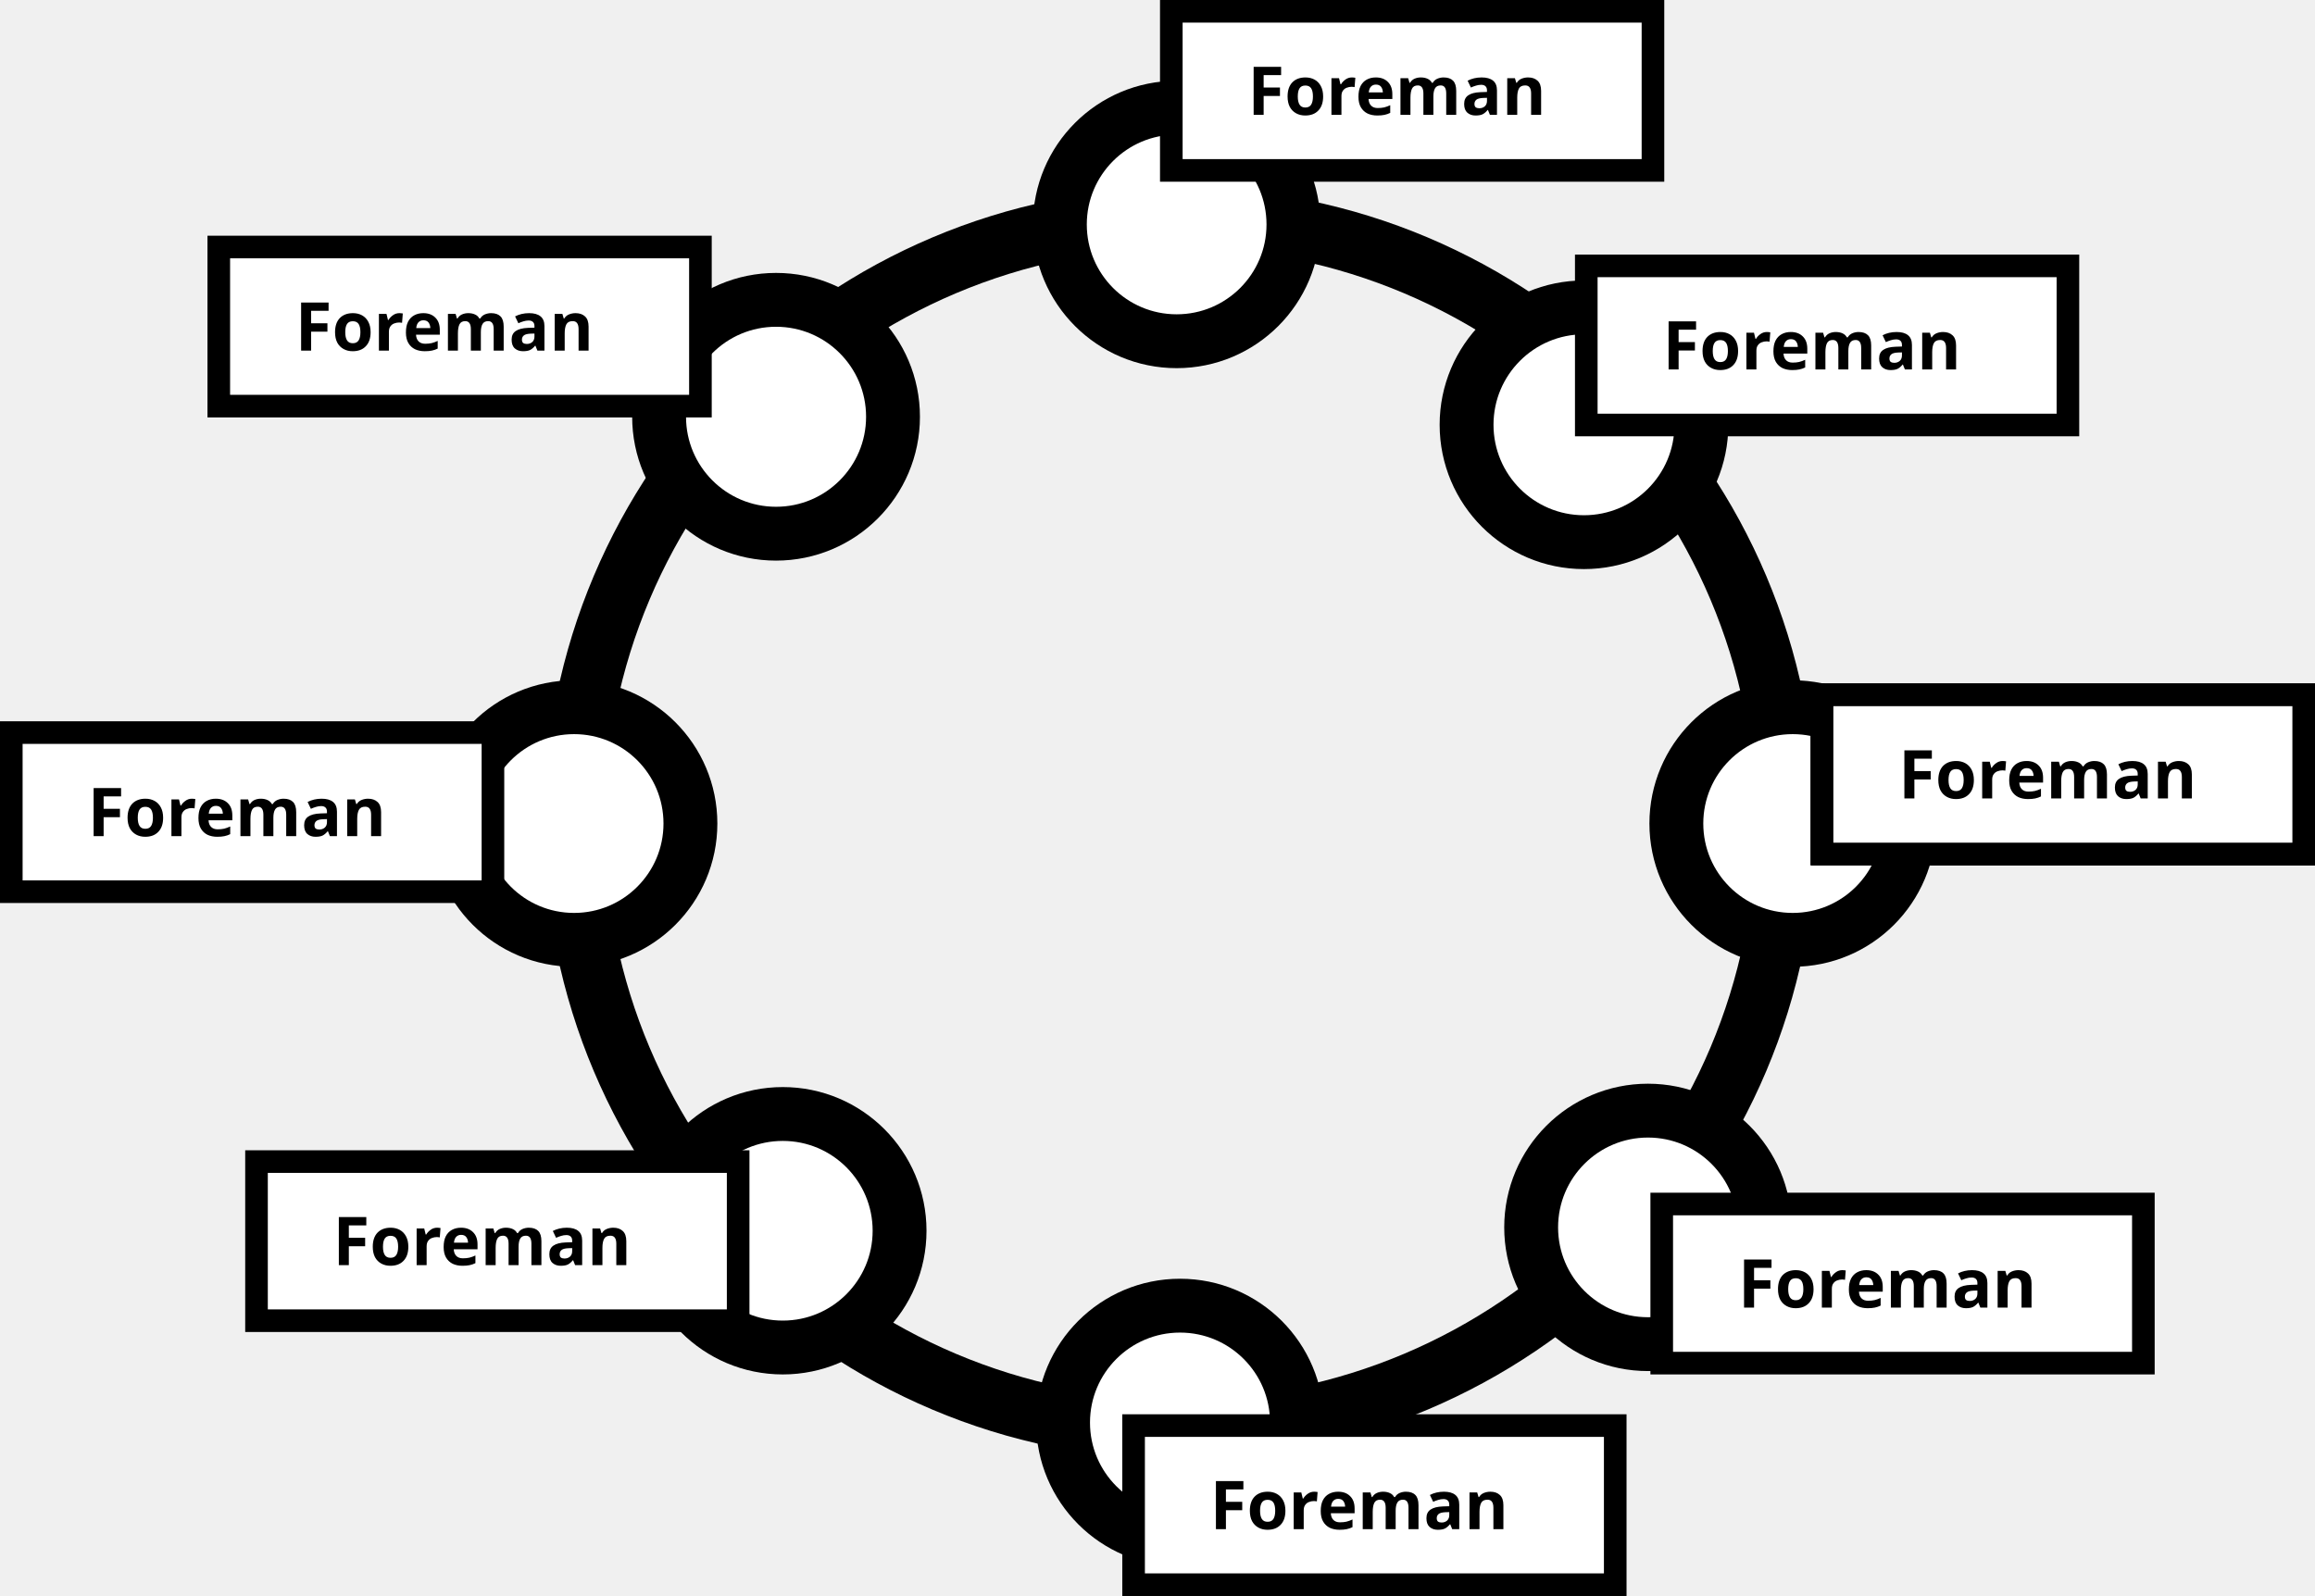
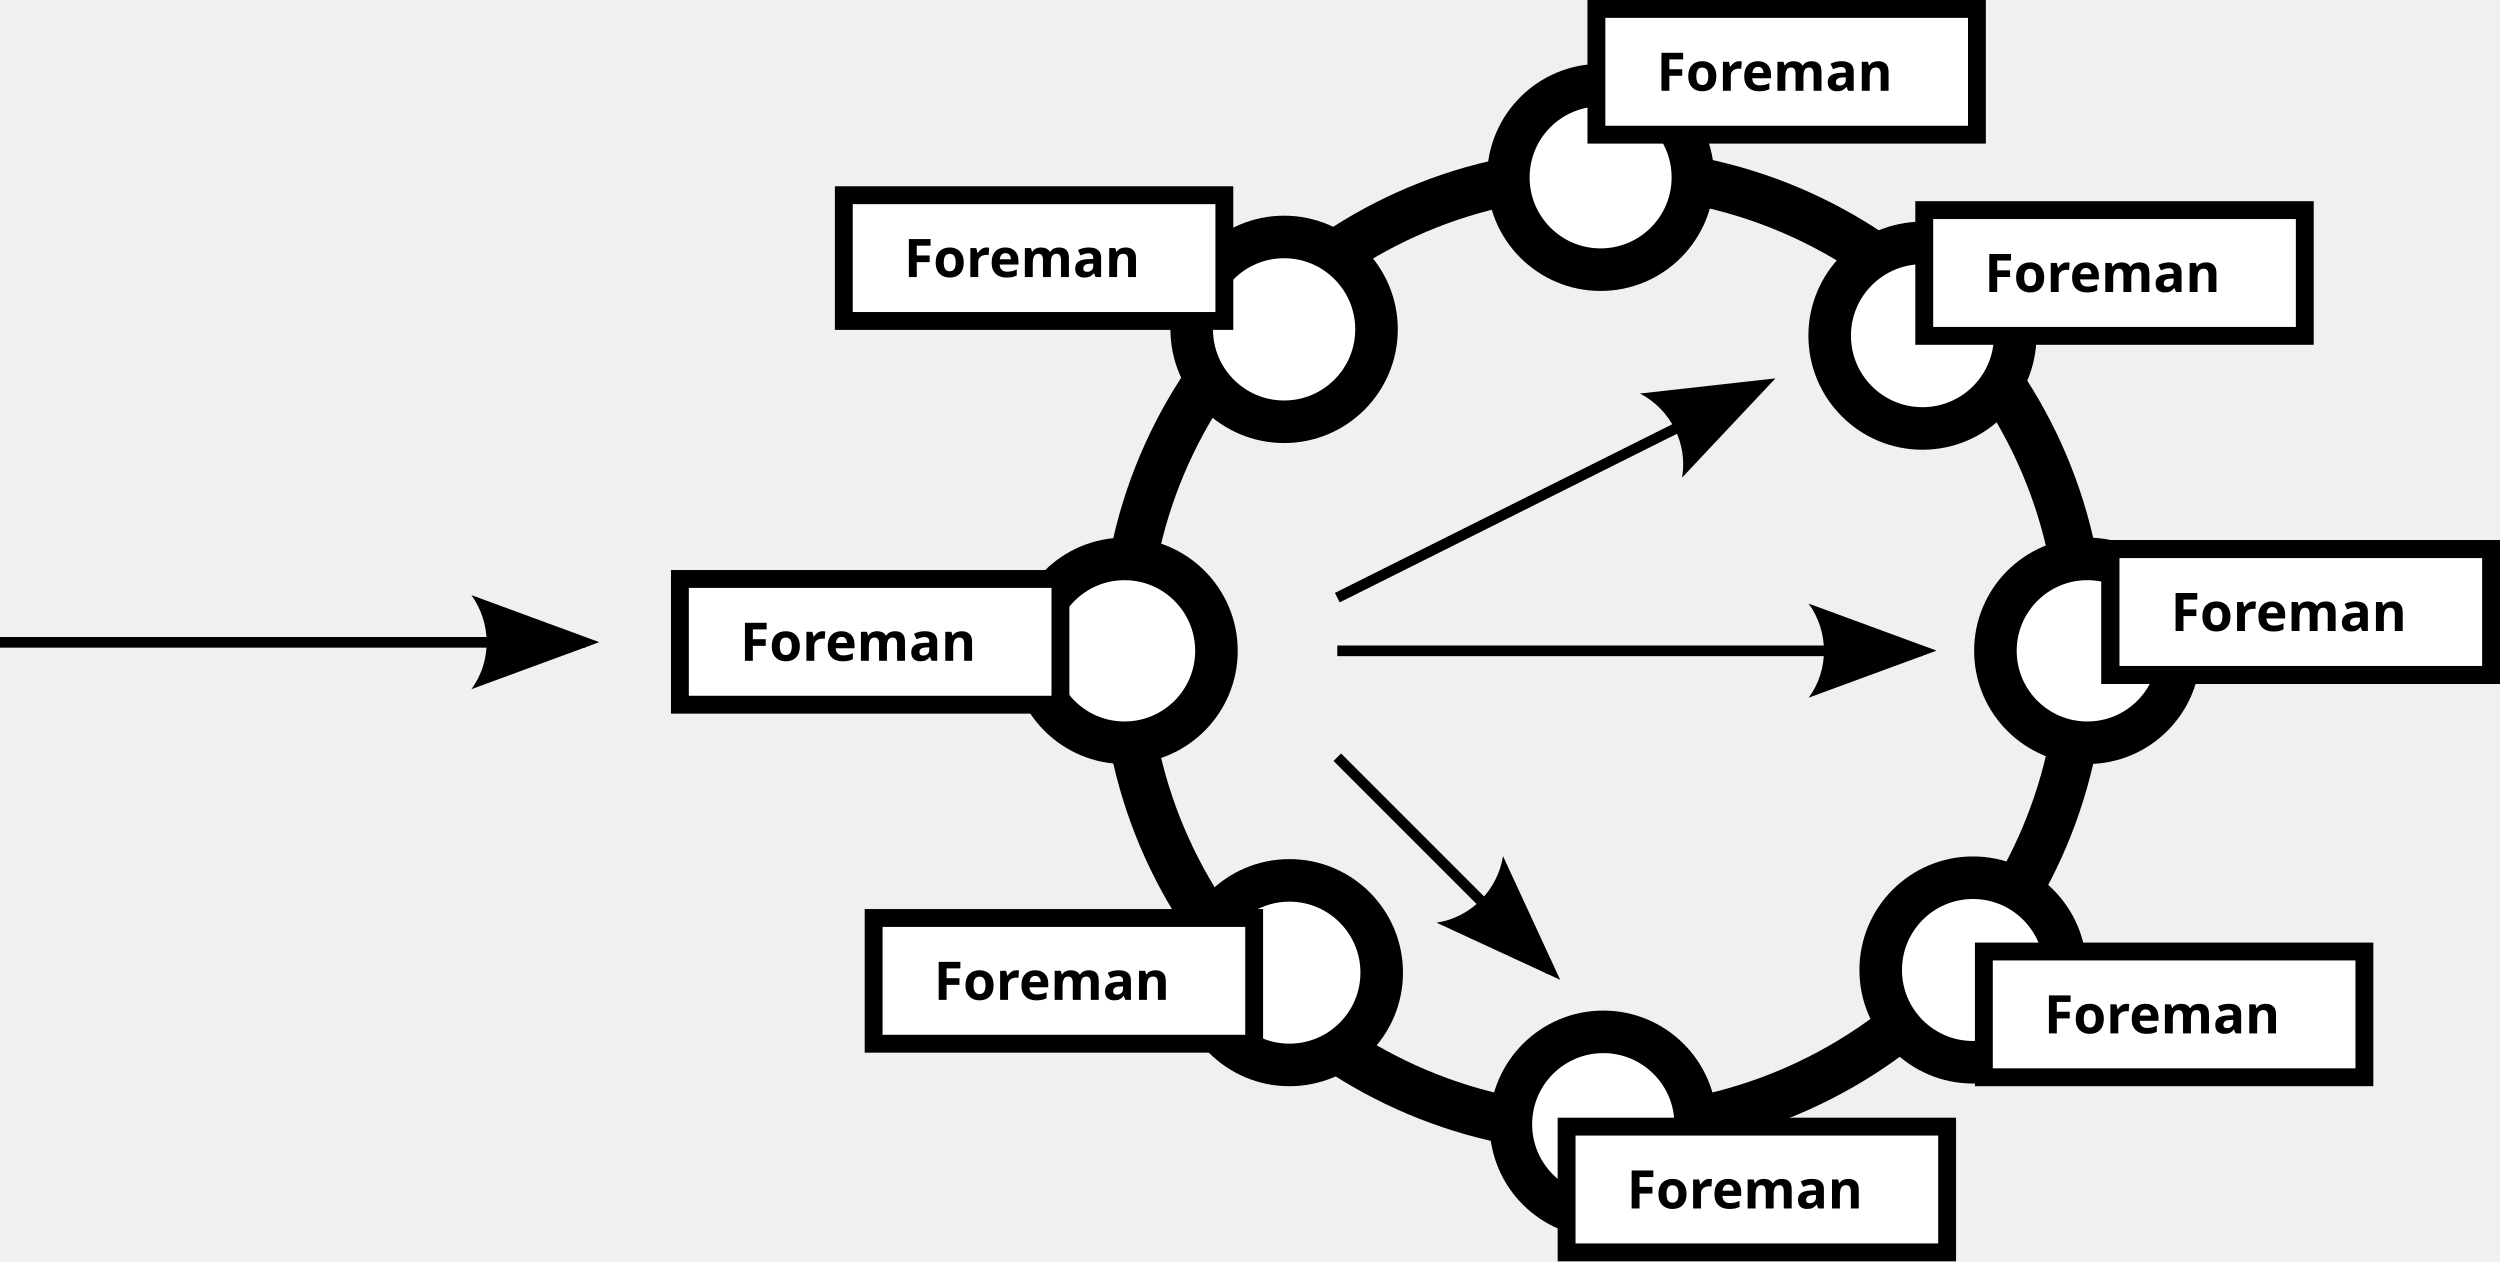
- <svg xmlns="http://www.w3.org/2000/svg" xmlns:ns1="http://www.openswatchbook.org/uri/2009/osb" xmlns:xlink="http://www.w3.org/1999/xlink" width="343.842" height="237.111" id="svg2" version="1.1">
+ <svg xmlns="http://www.w3.org/2000/svg" xmlns:ns1="http://www.openswatchbook.org/uri/2009/osb" xmlns:xlink="http://www.w3.org/1999/xlink" width="469.977" height="237.111" id="svg2" version="1.1">
  <defs id="defs4">
    <marker orient="auto" refY="0" refX="0" id="TriangleOutS" style="overflow:visible">
      <path id="path4045" d="m 5.77,0 -8.65,5 0,-10 8.65,5 z" style="fill-rule:evenodd;stroke:#000000;stroke-width:1pt" transform="scale(0.2,0.2)" />
    </marker>
    <marker orient="auto" refY="0" refX="0" id="Arrow1Mend" style="overflow:visible">
      <path id="path3906" d="M 0,0 5,-5 -12.5,0 5,5 0,0 Z" style="fill-rule:evenodd;stroke:#000000;stroke-width:1pt" transform="matrix(-0.4,0,0,-0.4,-4,0)" />
    </marker>
    <marker orient="auto" refY="0" refX="0" id="Arrow1Lend" style="overflow:visible">
      <path id="path3900" d="M 0,0 5,-5 -12.5,0 5,5 0,0 Z" style="fill-rule:evenodd;stroke:#000000;stroke-width:1pt" transform="matrix(-0.8,0,0,-0.8,-10,0)" />
    </marker>
    <marker orient="auto" refY="0" refX="0" id="Arrow2Lend" style="overflow:visible">
      <path id="path3918" style="fill-rule:evenodd;stroke-width:0.625;stroke-linejoin:round" d="M 8.719,4.034 -2.207,0.016 8.719,-4.002 c -1.745,2.372 -1.735,5.617 -6e-7,8.035 z" transform="matrix(-1.1,0,0,-1.1,-1.1,0)" />
    </marker>
    <marker orient="auto" refY="0" refX="0" id="Arrow1Send" style="overflow:visible">
      <path id="path3912" d="M 0,0 5,-5 -12.5,0 5,5 0,0 Z" style="fill-rule:evenodd;stroke:#000000;stroke-width:1pt" transform="matrix(-0.2,0,0,-0.2,-1.2,0)" />
    </marker>
    <linearGradient id="linearGradient5205" ns1:paint="solid">
      <stop style="stop-color:#370000;stop-opacity:1;" offset="0" id="stop5207" />
    </linearGradient>
    <linearGradient id="linearGradient907" xlink:href="#linearGradient900" />
    <linearGradient id="linearGradient906" xlink:href="#linearGradient900" />
    <linearGradient id="linearGradient905" xlink:href="#linearGradient900" />
    <linearGradient id="linearGradient904" xlink:href="#linearGradient900" />
    <linearGradient id="linearGradient903" xlink:href="#linearGradient900" />
    <linearGradient id="linearGradient900">
      <stop offset="0" id="stop901" style="stop-color: #000000;stop-opacity: 1.0;" />
      <stop offset="1" id="stop902" style="stop-color:#ffffff;stop-opacity:1;" />
    </linearGradient>
  </defs>
-   <g id="layer1" transform="translate(-44.73412,79.98721)" style="display:inline">
+   <g id="layer1" transform="translate(81.40077,79.98721)" style="display:inline">
    <circle style="fill:none;stroke:#000000;stroke-width:10;stroke-miterlimit:4;stroke-dasharray:none;stroke-opacity:1" id="path3116" transform="matrix(0.9,0,0,0.9,-22.1,14.46218)" cx="269" cy="31" r="100" />
  </g>
-   <g id="layer2" transform="translate(370.2755,231.3494)">
+   <g id="layer2" transform="translate(496.4103,231.3494)">
    <circle style="fill:#ffffff;fill-opacity:1;stroke:#000000;stroke-width:11.573;stroke-miterlimit:4;stroke-dasharray:none;stroke-opacity:1" id="path4006" transform="matrix(0.6912442,0,0,0.6912442,-81.08593,-12.91706)" cx="-295.01" cy="-139" r="25" />
    <circle style="fill:#ffffff;fill-opacity:1;stroke:#000000;stroke-width:10.416;stroke-miterlimit:4;stroke-dasharray:none;stroke-opacity:1" id="path4041" transform="matrix(0.7680492,0,0,0.7680492,-25.27719,-23.36252)" cx="-102.51" cy="-111.5" r="22.5" />
    <circle style="fill:#ffffff;fill-opacity:1;stroke:#000000;stroke-width:12.683;stroke-miterlimit:4;stroke-dasharray:none;stroke-opacity:1" id="path4090" transform="matrix(0.6307822,0,0,0.6307822,-17.30758,-127.6678)" cx="-282.51" cy="-111.5" r="27.5" />
    <circle style="fill:#ffffff;fill-opacity:1;stroke:#000000;stroke-width:13.816;stroke-miterlimit:4;stroke-dasharray:none;stroke-opacity:1" id="path4114" transform="matrix(0.5790388,0,0,0.5790388,-82.09148,92.33353)" cx="-195.01" cy="-194" r="30" />
    <circle style="fill:#ffffff;fill-opacity:1;stroke:#000000;stroke-width:12.683;stroke-miterlimit:4;stroke-dasharray:none;stroke-opacity:1" id="path4138" transform="matrix(0.6307822,0,0,0.6307822,-72.65367,21.83221)" cx="-287.51" cy="-111.5" r="27.5" />
    <circle style="fill:#ffffff;fill-opacity:1;stroke:#000000;stroke-width:12.683;stroke-miterlimit:4;stroke-dasharray:none;stroke-opacity:1" id="path4151" transform="matrix(0.6307822,0,0,0.6307822,55.84632,21.33221)" cx="-287.51" cy="-111.5" r="27.5" />
    <circle style="fill:#ffffff;fill-opacity:1;stroke:#000000;stroke-width:13.816;stroke-miterlimit:4;stroke-dasharray:none;stroke-opacity:1" id="path4153" transform="matrix(0.5790388,0,0,0.5790388,-87.08279,-51.3078)" cx="-290.01" cy="-204" r="30" />
    <circle style="fill:#ffffff;fill-opacity:1;stroke:#000000;stroke-width:18.349;stroke-miterlimit:4;stroke-dasharray:none;stroke-opacity:1" id="path4155" transform="matrix(0.4359831,0,0,0.4359831,-19.46988,-90.20079)" cx="-265.01" cy="-179" r="40" />
  </g>
-   <g id="layer4" style="display:inline" transform="translate(63.98477,12.00287)">
+   <g id="layer4" style="display:inline" transform="translate(190.1197,12.00287)">
    <g transform="translate(-262.1028,-91.00263)" style="display:inline" id="g4248">
      <rect style="fill:#ffffff;fill-opacity:1;fill-rule:nonzero;stroke:#000000;stroke-width:3.358;stroke-miterlimit:3.029;stroke-dasharray:none;stroke-dashoffset:0;stroke-opacity:1" id="rect4246" width="71.537" height="23.639" x="372.091" y="80.679" />
      <text id="text3013" y="96.066" x="383.416" style="font-style:normal;font-variant:normal;font-weight:900;font-stretch:normal;font-size:200px;line-height:125%;font-family:'Source Code Pro';-inkscape-font-specification:'Source Code Pro Heavy';text-align:start;letter-spacing:0px;word-spacing:0px;writing-mode:lr-tb;text-anchor:start;fill:#000000;fill-opacity:1;stroke:none" xml:space="preserve">
        <tspan style="font-size:10px" y="96.066" x="383.416" id="tspan3021">Foreman</tspan>
      </text>
    </g>
    <g transform="translate(-200.4691,-53.18194)" id="g4253" style="display:inline;image-rendering:auto">
      <rect y="80.679" x="372.091" height="23.639" width="71.537" id="rect4255" style="fill:#ffffff;fill-opacity:1;fill-rule:nonzero;stroke:#000000;stroke-width:3.358;stroke-miterlimit:3.029;stroke-dasharray:none;stroke-dashoffset:0;stroke-opacity:1" />
      <text xml:space="preserve" style="font-style:normal;font-variant:normal;font-weight:900;font-stretch:normal;font-size:200px;line-height:125%;font-family:'Source Code Pro';-inkscape-font-specification:'Source Code Pro Heavy';text-align:start;letter-spacing:0px;word-spacing:0px;writing-mode:lr-tb;text-anchor:start;fill:#000000;fill-opacity:1;stroke:none" x="383.416" y="96.066" id="text4257">
        <tspan id="tspan4259" x="383.416" y="96.066" style="font-size:10px">Foreman</tspan>
      </text>
    </g>
    <g id="g4366" style="display:inline" transform="translate(-165.4499,10.55292)">
      <rect y="80.679" x="372.091" height="23.639" width="71.537" id="rect4368" style="fill:#ffffff;fill-opacity:1;fill-rule:nonzero;stroke:#000000;stroke-width:3.358;stroke-miterlimit:3.029;stroke-dasharray:none;stroke-dashoffset:0;stroke-opacity:1" />
      <text xml:space="preserve" style="font-style:normal;font-variant:normal;font-weight:900;font-stretch:normal;font-size:200px;line-height:125%;font-family:'Source Code Pro';-inkscape-font-specification:'Source Code Pro Heavy';text-align:start;letter-spacing:0px;word-spacing:0px;writing-mode:lr-tb;text-anchor:start;fill:#000000;fill-opacity:1;stroke:none" x="383.416" y="96.066" id="text4370">
        <tspan id="tspan4372" x="383.416" y="96.066" style="font-size:10px">Foreman</tspan>
      </text>
    </g>
    <g style="display:inline;image-rendering:auto" id="g4374" transform="translate(-165.4499,10.55292)">
      <rect style="fill:#ffffff;fill-opacity:1;fill-rule:nonzero;stroke:#000000;stroke-width:3.358;stroke-miterlimit:3.029;stroke-dasharray:none;stroke-dashoffset:0;stroke-opacity:1" id="rect4376" width="71.537" height="23.639" x="372.091" y="80.679" />
      <text id="text4378" y="96.066" x="383.416" style="font-style:normal;font-variant:normal;font-weight:900;font-stretch:normal;font-size:200px;line-height:125%;font-family:'Source Code Pro';-inkscape-font-specification:'Source Code Pro Heavy';text-align:start;letter-spacing:0px;word-spacing:0px;writing-mode:lr-tb;text-anchor:start;fill:#000000;fill-opacity:1;stroke:none" xml:space="preserve">
        <tspan style="font-size:10px" y="96.066" x="383.416" id="tspan4380">Foreman</tspan>
      </text>
    </g>
    <g id="g4382" style="display:inline" transform="translate(-403.5802,-55.98348)">
      <rect y="80.679" x="372.091" height="23.639" width="71.537" id="rect4384" style="fill:#ffffff;fill-opacity:1;fill-rule:nonzero;stroke:#000000;stroke-width:3.358;stroke-miterlimit:3.029;stroke-dasharray:none;stroke-dashoffset:0;stroke-opacity:1" />
      <text xml:space="preserve" style="font-style:normal;font-variant:normal;font-weight:900;font-stretch:normal;font-size:200px;line-height:125%;font-family:'Source Code Pro';-inkscape-font-specification:'Source Code Pro Heavy';text-align:start;letter-spacing:0px;word-spacing:0px;writing-mode:lr-tb;text-anchor:start;fill:#000000;fill-opacity:1;stroke:none" x="383.416" y="96.066" id="text4386">
        <tspan id="tspan4388" x="383.416" y="96.066" style="font-size:10px">Foreman</tspan>
      </text>
    </g>
    <g transform="translate(-165.4499,10.55292)" id="g4390" style="display:inline;image-rendering:auto">
      <rect y="80.679" x="372.091" height="23.639" width="71.537" id="rect4392" style="fill:#ffffff;fill-opacity:1;fill-rule:nonzero;stroke:#000000;stroke-width:3.358;stroke-miterlimit:3.029;stroke-dasharray:none;stroke-dashoffset:0;stroke-opacity:1" />
      <text xml:space="preserve" style="font-style:normal;font-variant:normal;font-weight:900;font-stretch:normal;font-size:200px;line-height:125%;font-family:'Source Code Pro';-inkscape-font-specification:'Source Code Pro Heavy';text-align:start;letter-spacing:0px;word-spacing:0px;writing-mode:lr-tb;text-anchor:start;fill:#000000;fill-opacity:1;stroke:none" x="383.416" y="96.066" id="text4394">
        <tspan id="tspan4396" x="383.416" y="96.066" style="font-size:10px">Foreman</tspan>
      </text>
    </g>
    <g style="display:inline;image-rendering:auto" id="g4398" transform="translate(-397.9771,79.89085)">
      <rect style="fill:#ffffff;fill-opacity:1;fill-rule:nonzero;stroke:#000000;stroke-width:3.358;stroke-miterlimit:3.029;stroke-dasharray:none;stroke-dashoffset:0;stroke-opacity:1" id="rect4400" width="71.537" height="23.639" x="372.091" y="80.679" />
      <text id="text4402" y="96.066" x="383.416" style="font-style:normal;font-variant:normal;font-weight:900;font-stretch:normal;font-size:200px;line-height:125%;font-family:'Source Code Pro';-inkscape-font-specification:'Source Code Pro Heavy';text-align:start;letter-spacing:0px;word-spacing:0px;writing-mode:lr-tb;text-anchor:start;fill:#000000;fill-opacity:1;stroke:none" xml:space="preserve">
        <tspan style="font-size:10px" y="96.066" x="383.416" id="tspan4404">Foreman</tspan>
      </text>
    </g>
    <g transform="translate(-189.2629,86.19429)" id="g4406" style="display:inline;image-rendering:auto">
      <rect y="80.679" x="372.091" height="23.639" width="71.537" id="rect4408" style="fill:#ffffff;fill-opacity:1;fill-rule:nonzero;stroke:#000000;stroke-width:3.358;stroke-miterlimit:3.029;stroke-dasharray:none;stroke-dashoffset:0;stroke-opacity:1" />
      <text xml:space="preserve" style="font-style:normal;font-variant:normal;font-weight:900;font-stretch:normal;font-size:200px;line-height:125%;font-family:'Source Code Pro';-inkscape-font-specification:'Source Code Pro Heavy';text-align:start;letter-spacing:0px;word-spacing:0px;writing-mode:lr-tb;text-anchor:start;fill:#000000;fill-opacity:1;stroke:none" x="383.416" y="96.066" id="text4410">
        <tspan id="tspan4412" x="383.416" y="96.066" style="font-size:10px">Foreman</tspan>
      </text>
    </g>
    <g style="display:inline;image-rendering:auto" id="g4414" transform="translate(-434.397,16.15598)">
      <rect style="fill:#ffffff;fill-opacity:1;fill-rule:nonzero;stroke:#000000;stroke-width:3.358;stroke-miterlimit:3.029;stroke-dasharray:none;stroke-dashoffset:0;stroke-opacity:1" id="rect4416" width="71.537" height="23.639" x="372.091" y="80.679" />
      <text id="text4418" y="96.066" x="383.416" style="font-style:normal;font-variant:normal;font-weight:900;font-stretch:normal;font-size:200px;line-height:125%;font-family:'Source Code Pro';-inkscape-font-specification:'Source Code Pro Heavy';text-align:start;letter-spacing:0px;word-spacing:0px;writing-mode:lr-tb;text-anchor:start;fill:#000000;fill-opacity:1;stroke:none" xml:space="preserve">
        <tspan style="font-size:10px" y="96.066" x="383.416" id="tspan4420">Foreman</tspan>
      </text>
    </g>
    <g style="display:inline;image-rendering:auto" id="g4422" transform="translate(-267.7058,119.1123)">
      <rect style="fill:#ffffff;fill-opacity:1;fill-rule:nonzero;stroke:#000000;stroke-width:3.358;stroke-miterlimit:3.029;stroke-dasharray:none;stroke-dashoffset:0;stroke-opacity:1" id="rect4424" width="71.537" height="23.639" x="372.091" y="80.679" />
      <text id="text4426" y="96.066" x="383.416" style="font-style:normal;font-variant:normal;font-weight:900;font-stretch:normal;font-size:200px;line-height:125%;font-family:'Source Code Pro';-inkscape-font-specification:'Source Code Pro Heavy';text-align:start;letter-spacing:0px;word-spacing:0px;writing-mode:lr-tb;text-anchor:start;fill:#000000;fill-opacity:1;stroke:none" xml:space="preserve">
        <tspan style="font-size:10px" y="96.066" x="383.416" id="tspan4428">Foreman</tspan>
      </text>
    </g>
+     <path style="fill:none;fill-rule:evenodd;stroke:#000000;stroke-width:2;stroke-linecap:butt;stroke-linejoin:miter;stroke-miterlimit:4;stroke-dasharray:none;stroke-opacity:1;marker-end:url(#Arrow2Lend)" d="m 61.281,110.347 110,0" id="path4235" />
+     <path style="fill:none;fill-rule:evenodd;stroke:#000000;stroke-width:2;stroke-linecap:butt;stroke-linejoin:miter;stroke-miterlimit:4;stroke-dasharray:none;stroke-opacity:1;marker-end:url(#Arrow2Lend)" d="M 61.281,100.347 141.281,60.347" id="path4237" />
+     <path style="fill:none;fill-rule:evenodd;stroke:#000000;stroke-width:2;stroke-linecap:butt;stroke-linejoin:miter;stroke-miterlimit:4;stroke-dasharray:none;stroke-opacity:1;marker-end:url(#Arrow2Lend)" d="m 61.281,130.347 40,40" id="path4239" />
+     <path style="fill:none;fill-rule:evenodd;stroke:#000000;stroke-width:2;stroke-linecap:butt;stroke-linejoin:miter;stroke-miterlimit:4;stroke-dasharray:none;stroke-opacity:1;marker-end:url(#Arrow2Lend)" d="m -190.12,108.751 110,0" id="path4241" />
  </g>
</svg>
